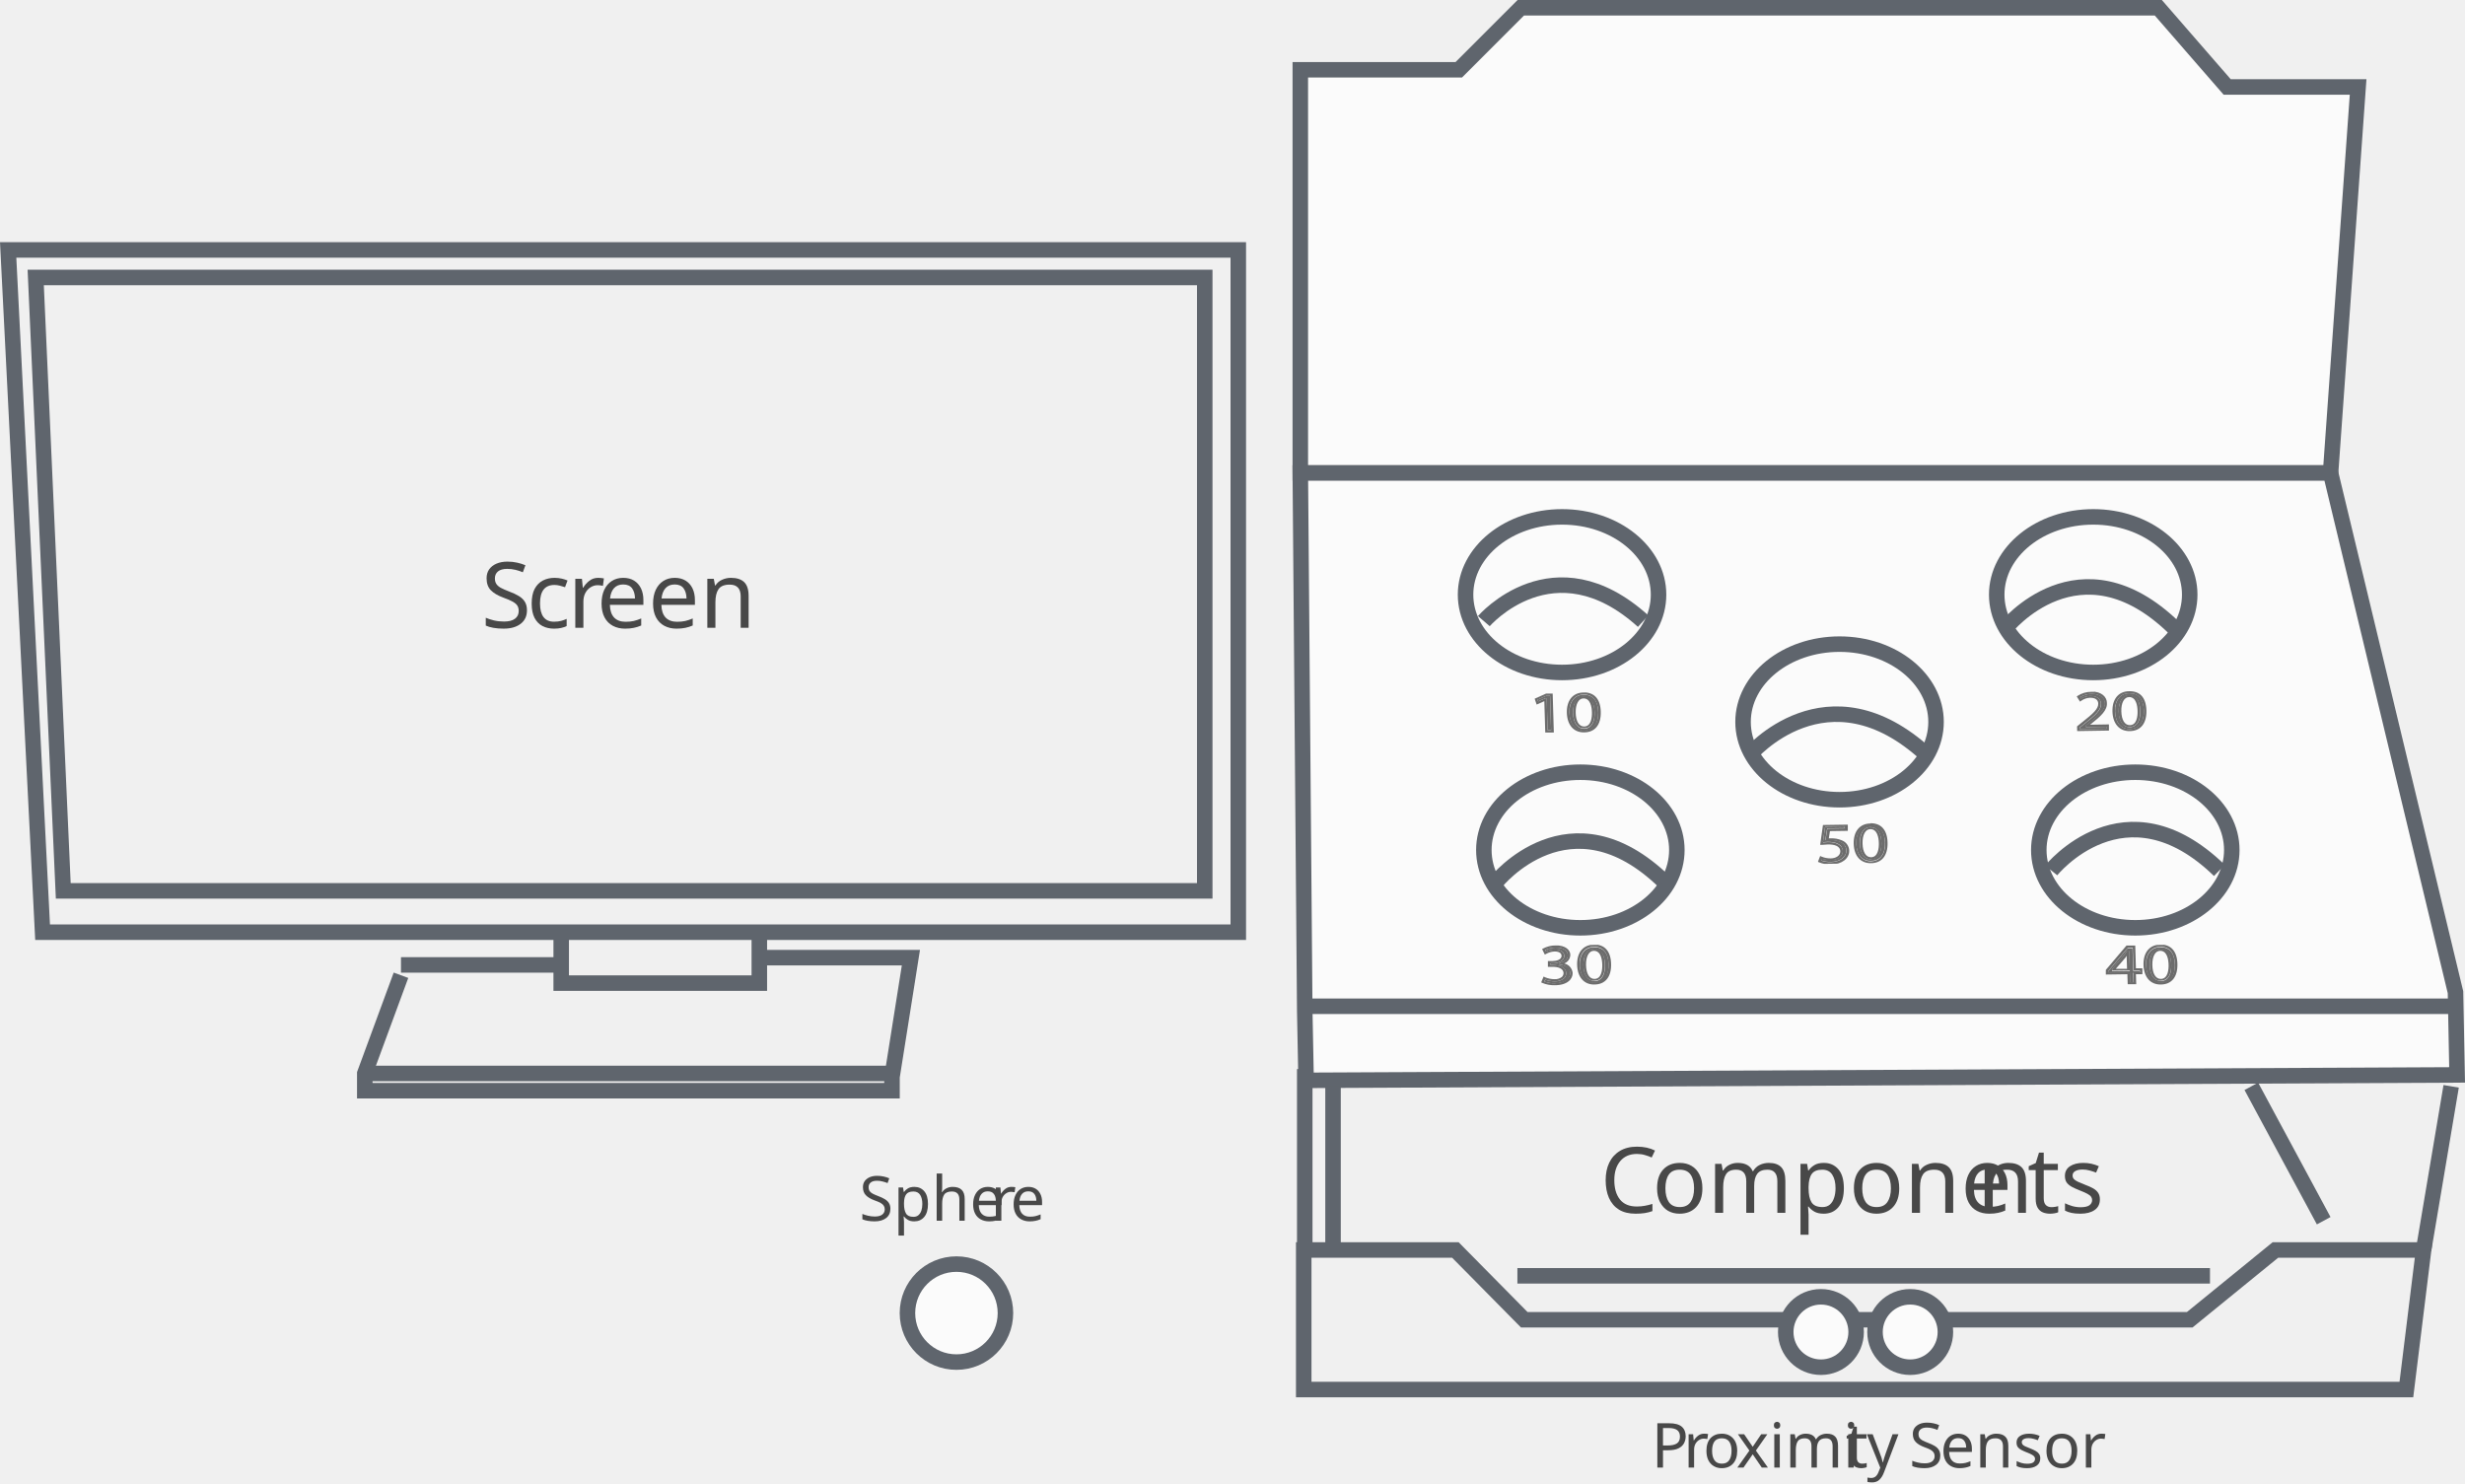
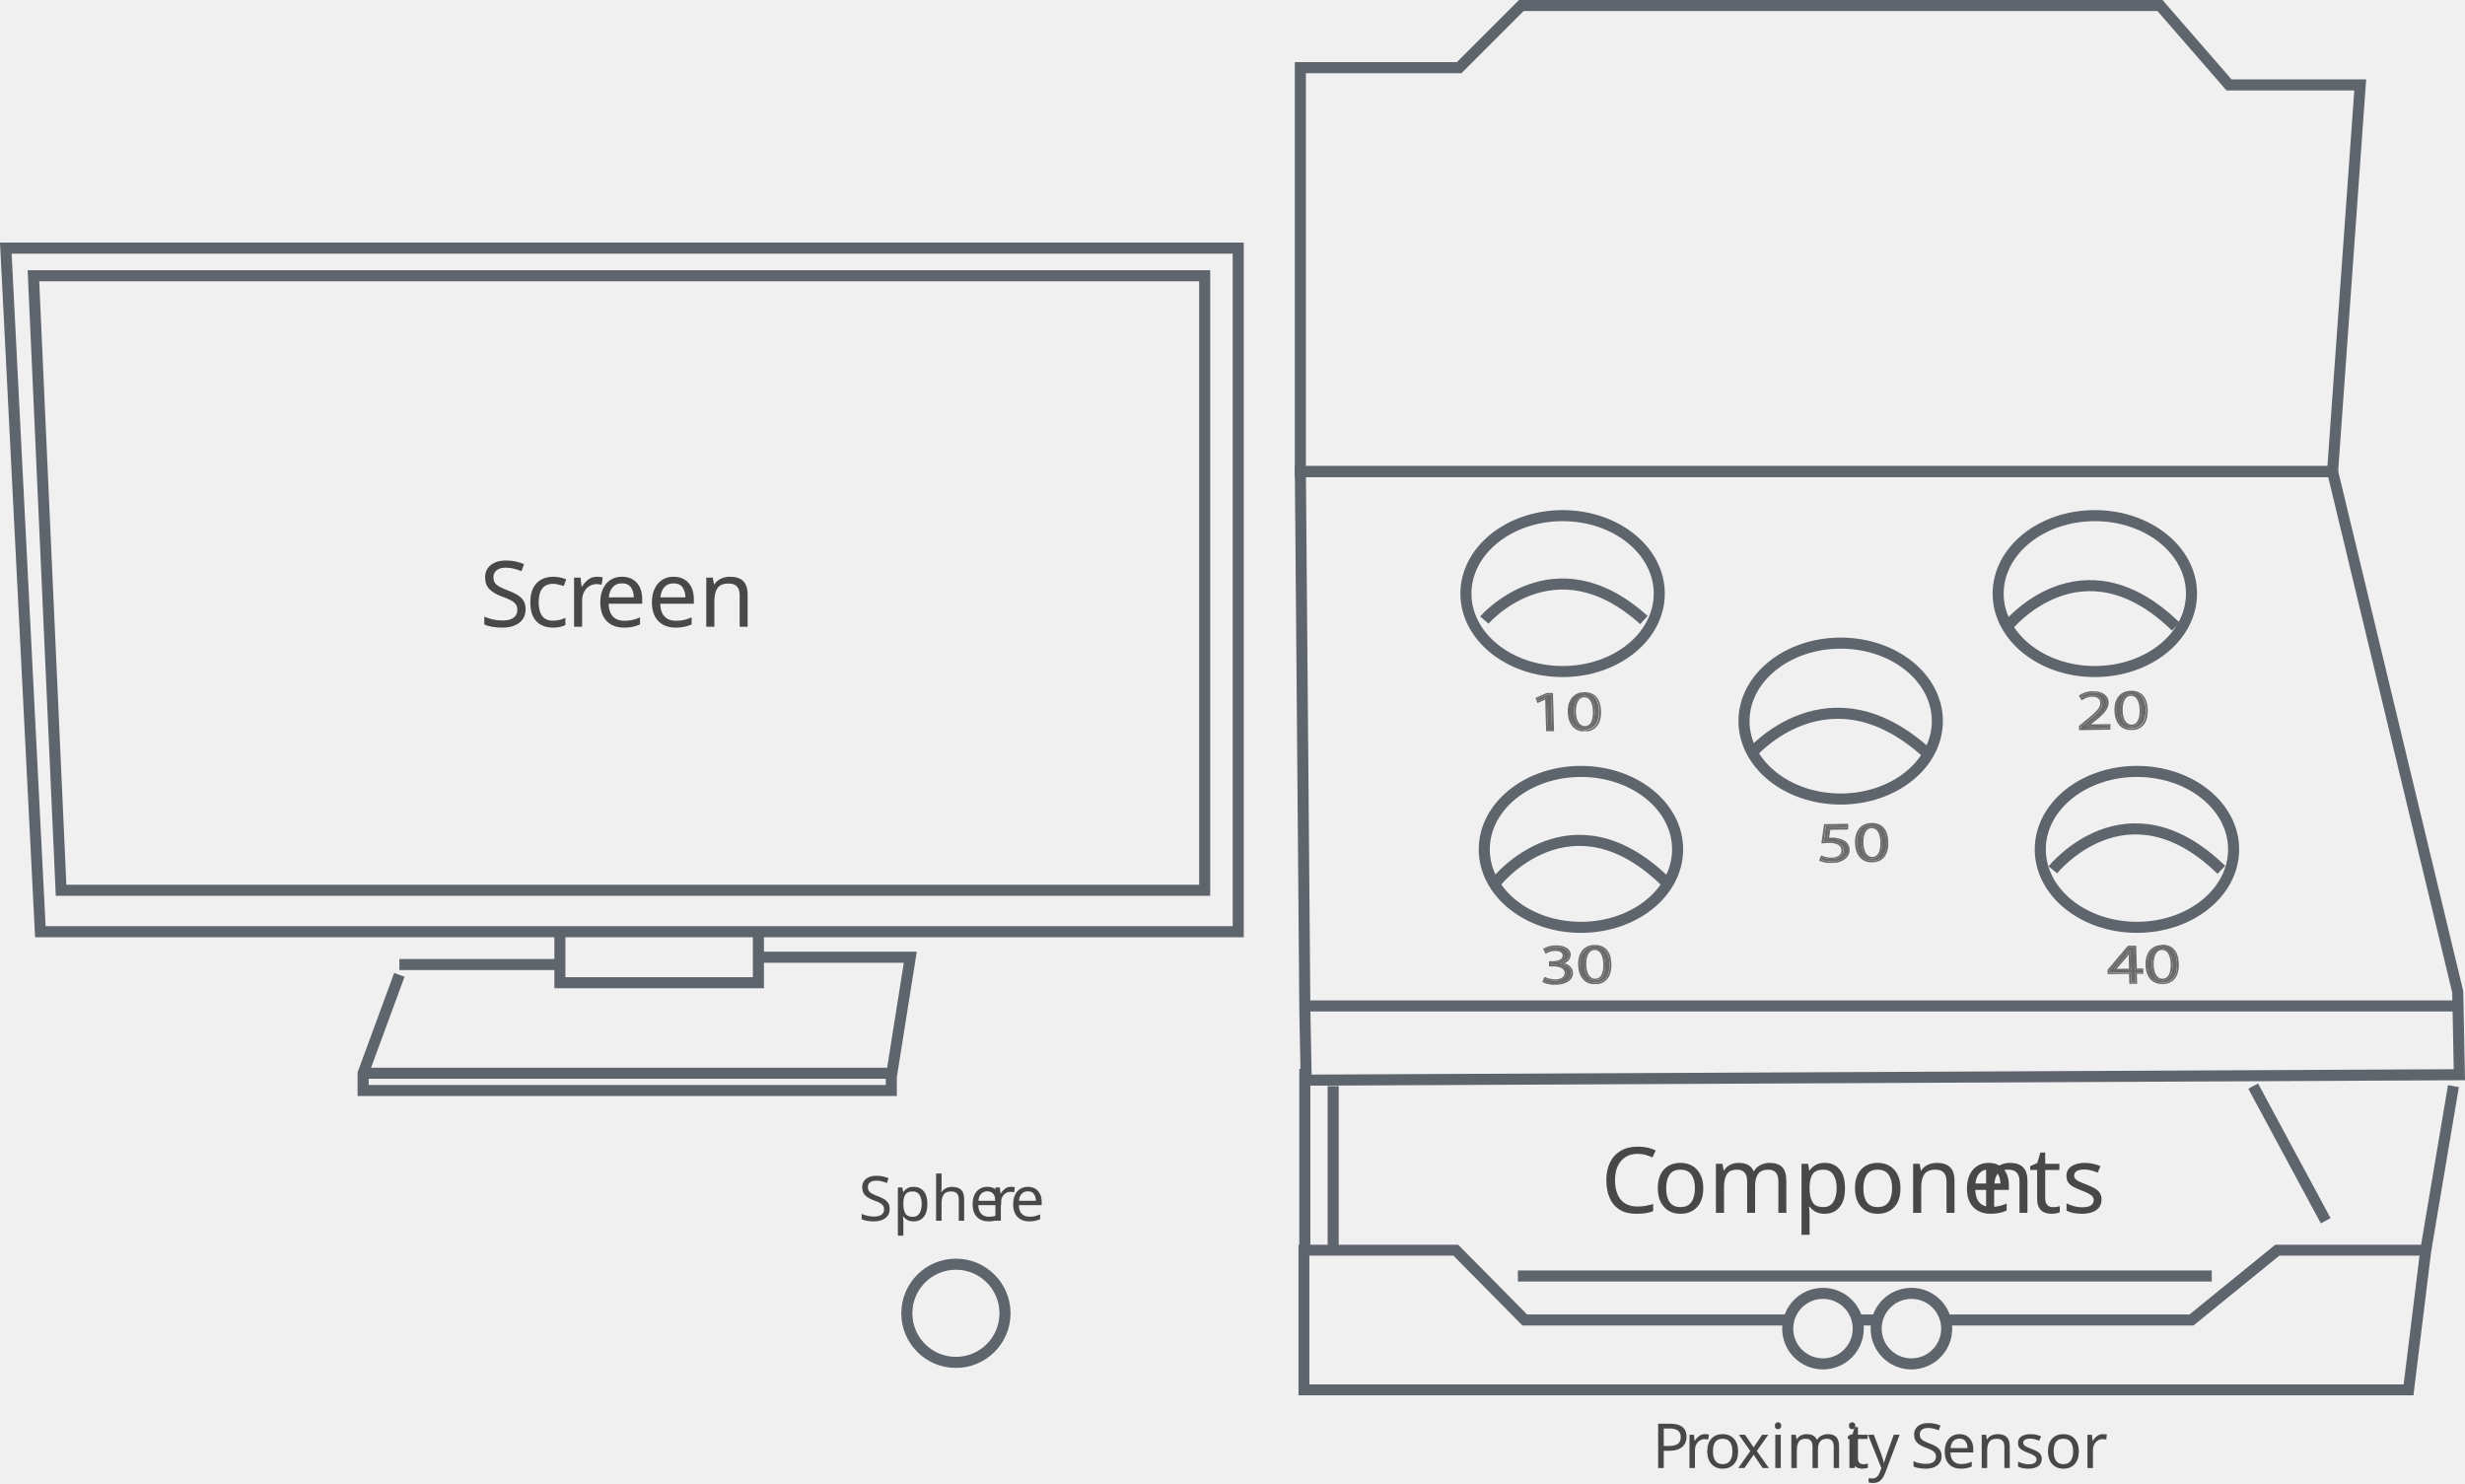
- <svg xmlns="http://www.w3.org/2000/svg" width="476.92" height="286.93" viewBox="0 0 476.92 286.93">
+ <svg xmlns="http://www.w3.org/2000/svg" width="668.83" height="402.53" viewBox="0 0 668.83 402.53">
  <defs>
+     <filter id="luminosity-invert-noclip" x="352.27" y="337.68" width="307.62" height="40.94" filterUnits="userSpaceOnUse" color-interpolation-filters="sRGB">
+       <feColorMatrix values="-1 0 0 0 1 0 -1 0 0 1 0 0 -1 0 1 0 0 0 1 0" result="invert" />
+       <feFlood flood-color="#fff" result="bg" />
+       <feBlend in="invert" in2="bg" />
+     </filter>
+     <mask id="mask" x="352.27" y="337.68" width="307.62" height="40.94" maskUnits="userSpaceOnUse">
+       <g style="filter: url(#luminosity-invert-noclip)">
+         <circle cx="518.63" cy="361.48" r="9.57" style="fill: #fff" />
+         <circle cx="494.37" cy="361.48" r="9.57" style="fill: #fff" />
+       </g>
+     </mask>
    <clipPath id="clip-path">
-       <polygon points="297.09 141.84 296.86 134.13 309.6 133.93 309.83 141.64 297.09 141.84" style="fill: none" />
+       <polygon points="416.89 198.6 416.58 187.93 434.26 187.66 434.57 198.32 416.89 198.6" style="fill: none" />
    </clipPath>
    <clipPath id="clip-path-2">
-       <polygon points="351.71 167.15 351.48 159.43 365.09 159.22 365.31 166.94 351.71 167.15" style="fill: none" />
+       <polygon points="493.63 234.16 493.32 223.49 512.22 223.2 512.53 233.87 493.63 234.16" style="fill: none" />
    </clipPath>
    <clipPath id="clip-path-3">
-       <polygon points="298.22 190.68 298 182.97 311.61 182.76 311.83 190.47 298.22 190.68" style="fill: none" />
+       <polygon points="418.49 267.22 418.18 256.56 437.07 256.27 437.38 266.93 418.49 267.22" style="fill: none" />
    </clipPath>
    <clipPath id="clip-path-4">
-       <polygon points="407.47 190.69 407.25 182.97 421.18 182.76 421.4 190.47 407.47 190.69" style="fill: none" />
+       <polygon points="571.97 267.23 571.66 256.56 591.02 256.26 591.33 266.93 571.97 267.23" style="fill: none" />
    </clipPath>
    <clipPath id="clip-path-5">
-       <polygon points="401.89 141.6 401.67 133.89 415.18 133.68 415.4 141.39 401.89 141.6" style="fill: none" />
+       <polygon points="564.12 198.26 563.81 187.6 582.6 187.31 582.91 197.97 564.12 198.26" style="fill: none" />
    </clipPath>
  </defs>
  <g id="Capa_2" data-name="Capa 2">
-     <g id="Capa_4" data-name="Capa 4">
+     <g id="Capa_1-2" data-name="Capa 1">
      <g style="opacity: 0.7">
-         <polygon points="1.58 48.35 239.58 48.35 239.58 180.35 8.24 180.35 1.58 48.35" style="fill: none;stroke: #212934;stroke-miterlimit: 10;stroke-width: 3px" />
-         <polygon points="6.91 53.68 233.09 53.68 233.09 172.35 12.24 172.35 6.91 53.68" style="fill: none;stroke: #212934;stroke-miterlimit: 10;stroke-width: 3px" />
-         <polyline points="108.58 180.35 108.58 190.2 146.91 190.2 146.91 180.35" style="fill: none;stroke: #212934;stroke-miterlimit: 10;stroke-width: 3px" />
-         <polyline points="77.58 188.68 70.58 207.68 70.58 211.02 172.58 211.02 172.58 208.35 176.24 185.27 146.91 185.27" style="fill: none;stroke: #212934;stroke-miterlimit: 10;stroke-width: 3px" />
-         <line x1="108.58" y1="186.68" x2="77.58" y2="186.68" style="fill: none;stroke: #212934;stroke-miterlimit: 10;stroke-width: 3px" />
-         <polygon points="251.58 13.5 282.24 13.5 294.24 1.5 417.58 1.5 430.91 16.83 456.24 16.83 450.91 91.5 251.58 91.5 251.58 13.5" style="fill: #fff;stroke: #212934;stroke-miterlimit: 10;stroke-width: 3px" />
-         <polygon points="450.91 91.5 475.08 191.97 475.39 207.96 252.7 209.01 252.44 195.68 251.58 91.5 450.91 91.5" style="fill: #fff;stroke: #212934;stroke-miterlimit: 10;stroke-width: 3px" />
-         <polygon points="252.24 268.83 465.58 268.83 468.91 241.83 440.24 241.83 423.66 255.33 294.91 255.33 281.58 241.83 252.24 241.83 252.24 268.83" style="fill: none;stroke: #212934;stroke-miterlimit: 10;stroke-width: 3px" />
-         <line x1="474.24" y1="210.17" x2="468.91" y2="241.83" style="fill: none;stroke: #212934;stroke-miterlimit: 10;stroke-width: 3px" />
-         <line x1="252.44" y1="206.83" x2="252.44" y2="241.83" style="fill: none;stroke: #212934;stroke-miterlimit: 10;stroke-width: 3px" />
-         <ellipse cx="305.76" cy="164.45" rx="18.67" ry="15.05" style="fill: none;stroke: #212934;stroke-miterlimit: 10;stroke-width: 3px" />
-         <ellipse cx="302.22" cy="115.05" rx="18.67" ry="15.05" style="fill: none;stroke: #212934;stroke-miterlimit: 10;stroke-width: 3px" />
-         <ellipse cx="355.91" cy="139.67" rx="18.67" ry="15.05" style="fill: none;stroke: #212934;stroke-miterlimit: 10;stroke-width: 3px" />
-         <ellipse cx="404.99" cy="115.05" rx="18.67" ry="15.05" style="fill: none;stroke: #212934;stroke-miterlimit: 10;stroke-width: 3px" />
-         <ellipse cx="413.13" cy="164.45" rx="18.67" ry="15.05" style="fill: none;stroke: #212934;stroke-miterlimit: 10;stroke-width: 3px" />
-         <line x1="252.44" y1="194.68" x2="475.39" y2="194.68" style="fill: none;stroke: #212934;stroke-miterlimit: 10;stroke-width: 3px" />
-         <line x1="257.91" y1="210.17" x2="257.91" y2="241.83" style="fill: none;stroke: #212934;stroke-miterlimit: 10;stroke-width: 3px" />
-         <line x1="293.58" y1="246.83" x2="427.58" y2="246.83" style="fill: none;stroke: #212934;stroke-miterlimit: 10;stroke-width: 3px" />
-         <line x1="435.58" y1="210.17" x2="449.58" y2="236.17" style="fill: none;stroke: #212934;stroke-miterlimit: 10;stroke-width: 3px" />
-         <path d="M287.09,120.17s13.48-15.67,30.82,0" style="fill: none;stroke: #212934;stroke-miterlimit: 10;stroke-width: 3px" />
-         <path d="M338.5,146.07s15-17.78,34.31,0" style="fill: none;stroke: #212934;stroke-miterlimit: 10;stroke-width: 3px" />
-         <path d="M388.09,121.45s14.24-17.78,32.54,0" style="fill: none;stroke: #212934;stroke-miterlimit: 10;stroke-width: 3px" />
-         <path d="M396.86,168.4s14.24-17.78,32.54,0" style="fill: none;stroke: #212934;stroke-miterlimit: 10;stroke-width: 3px" />
-         <path d="M289.49,170.62s14.24-17.78,32.54,0" style="fill: none;stroke: #212934;stroke-miterlimit: 10;stroke-width: 3px" />
-         <line x1="70.58" y1="207.68" x2="172.58" y2="207.68" style="fill: #fff;stroke: #212934;stroke-miterlimit: 10;stroke-width: 3px" />
-         <path d="M230.24,194.82" style="fill: #fff;stroke: #212934;stroke-miterlimit: 10;stroke-width: 3px" />
-         <circle cx="185.05" cy="254.04" r="9.48" style="fill: #fff;stroke: #212934;stroke-miterlimit: 10;stroke-width: 3px" />
-         <text transform="translate(93.08 121.45)" style="font-size: 17.672px;font-family: MyriadPro-Regular, Myriad Pro">
+         <polygon points="1.58 67.32 335.97 67.32 335.97 252.79 10.95 252.79 1.58 67.32" style="fill: none;stroke: #212934;stroke-miterlimit: 10;stroke-width: 3px" />
+         <polygon points="9.07 74.82 326.87 74.82 326.87 241.55 16.57 241.55 9.07 74.82" style="fill: none;stroke: #212934;stroke-miterlimit: 10;stroke-width: 3px" />
+         <polyline points="151.92 252.79 151.92 266.63 205.78 266.63 205.78 252.79" style="fill: none;stroke: #212934;stroke-miterlimit: 10;stroke-width: 3px" />
+         <polyline points="108.36 264.5 98.53 291.19 98.53 295.88 241.84 295.88 241.84 292.13 246.99 259.71 205.78 259.71" style="fill: none;stroke: #212934;stroke-miterlimit: 10;stroke-width: 3px" />
+         <line x1="151.92" y1="261.69" x2="108.36" y2="261.69" style="fill: none;stroke: #212934;stroke-miterlimit: 10;stroke-width: 3px" />
+         <polygon points="352.83 18.36 395.92 18.36 412.78 1.5 586.07 1.5 604.8 23.04 640.4 23.04 632.9 127.95 352.83 127.95 352.83 18.36" style="fill: none;stroke: #212934;stroke-miterlimit: 10;stroke-width: 3px" />
+         <polygon points="632.9 127.95 666.86 269.11 667.3 291.59 354.41 293.06 354.05 274.33 352.83 127.95 632.9 127.95" style="fill: none;stroke: #212934;stroke-miterlimit: 10;stroke-width: 3px" />
+         <g style="mask: url(#mask)">
+           <polygon points="353.77 377.11 653.51 377.11 658.19 339.18 617.92 339.18 594.61 358.14 413.72 358.14 394.99 339.18 353.77 339.18 353.77 377.11" style="fill: none;stroke: #212934;stroke-miterlimit: 10;stroke-width: 3px" />
+         </g>
+         <line x1="665.69" y1="294.68" x2="658.19" y2="339.18" style="fill: none;stroke: #212934;stroke-miterlimit: 10;stroke-width: 3px" />
+         <line x1="354.04" y1="290" x2="354.04" y2="339.18" style="fill: none;stroke: #212934;stroke-miterlimit: 10;stroke-width: 3px" />
+         <ellipse cx="428.96" cy="230.45" rx="26.23" ry="21.15" style="fill: none;stroke: #212934;stroke-miterlimit: 10;stroke-width: 3px" />
+         <ellipse cx="423.98" cy="161.05" rx="26.23" ry="21.15" style="fill: none;stroke: #212934;stroke-miterlimit: 10;stroke-width: 3px" />
+         <ellipse cx="499.43" cy="195.64" rx="26.23" ry="21.15" style="fill: none;stroke: #212934;stroke-miterlimit: 10;stroke-width: 3px" />
+         <ellipse cx="568.39" cy="161.05" rx="26.23" ry="21.15" style="fill: none;stroke: #212934;stroke-miterlimit: 10;stroke-width: 3px" />
+         <ellipse cx="579.82" cy="230.45" rx="26.23" ry="21.15" style="fill: none;stroke: #212934;stroke-miterlimit: 10;stroke-width: 3px" />
+         <line x1="354.04" y1="272.93" x2="667.3" y2="272.93" style="fill: none;stroke: #212934;stroke-miterlimit: 10;stroke-width: 3px" />
+         <line x1="361.73" y1="294.68" x2="361.73" y2="339.18" style="fill: none;stroke: #212934;stroke-miterlimit: 10;stroke-width: 3px" />
+         <line x1="411.85" y1="346.2" x2="600.12" y2="346.2" style="fill: none;stroke: #212934;stroke-miterlimit: 10;stroke-width: 3px" />
+         <line x1="611.36" y1="294.68" x2="631.03" y2="331.21" style="fill: none;stroke: #212934;stroke-miterlimit: 10;stroke-width: 3px" />
+         <path d="M402.74,168.23s18.94-22,43.3,0" style="fill: none;stroke: #212934;stroke-miterlimit: 10;stroke-width: 3px" />
+         <path d="M475,204.63s21.09-25,48.2,0" style="fill: none;stroke: #212934;stroke-miterlimit: 10;stroke-width: 3px" />
+         <path d="M544.64,170s20-25,45.72,0" style="fill: none;stroke: #212934;stroke-miterlimit: 10;stroke-width: 3px" />
+         <path d="M557,236s20-25,45.72,0" style="fill: none;stroke: #212934;stroke-miterlimit: 10;stroke-width: 3px" />
+         <path d="M406.11,239.12s20-25,45.72,0" style="fill: none;stroke: #212934;stroke-miterlimit: 10;stroke-width: 3px" />
+         <line x1="98.52" y1="291.19" x2="241.84" y2="291.19" style="fill: #fff;stroke: #212934;stroke-miterlimit: 10;stroke-width: 3px" />
+         <path d="M322.86,273.12" style="fill: #fff;stroke: #212934;stroke-miterlimit: 10;stroke-width: 3px" />
+         <circle cx="259.37" cy="356.32" r="13.32" style="fill: none;stroke: #212934;stroke-miterlimit: 10;stroke-width: 3px" />
+         <text transform="translate(130.14 170.04)" style="font-size: 24.829px;font-family: MyriadPro-Regular, Myriad Pro">
          <tspan style="letter-spacing: 0.006em">S</tspan>
-           <tspan x="8.82" y="0">c</tspan>
-           <tspan x="16.73" y="0" style="letter-spacing: -0.01em">r</tspan>
-           <tspan x="22.34" y="0">een</tspan>
+           <tspan x="12.39" y="0" style="letter-spacing: 0em">c</tspan>
+           <tspan x="23.51" y="0" style="letter-spacing: -0.01em">r</tspan>
+           <tspan x="31.38" y="0">een</tspan>
        </text>
-         <text transform="translate(166.24 236.17)" style="font-size: 12px;font-family: MyriadPro-Regular, Myriad Pro">Sphe<tspan x="25.42" y="0" style="letter-spacing: -0.01em">r</tspan>
-           <tspan x="29.22" y="0">e</tspan>
+         <text transform="translate(232.93 331.21)" style="font-size: 16.86px;font-family: MyriadPro-Regular, Myriad Pro">Sphe<tspan x="35.71" y="0" style="letter-spacing: -0.01em">r</tspan>
+           <tspan x="41.05" y="0" style="letter-spacing: -0em">e</tspan>
        </text>
-         <text transform="translate(319.5 283.92)" style="font-size: 12px;font-family: MyriadPro-Regular, Myriad Pro">
+         <text transform="translate(448.27 398.31)" style="font-size: 16.86px;font-family: MyriadPro-Regular, Myriad Pro">
          <tspan style="letter-spacing: -0.016em">P</tspan>
-           <tspan x="6.19" y="0" style="letter-spacing: -0.01em">r</tspan>
-           <tspan x="10" y="0" style="letter-spacing: -0.014em">o</tspan>
-           <tspan x="16.42" y="0">ximi</tspan>
-           <tspan x="37.6" y="0" style="letter-spacing: 0.009em">t</tspan>
-           <tspan x="41.68" y="0">y </tspan>
-           <tspan x="49.87" y="0" style="letter-spacing: 0.006em">S</tspan>
-           <tspan x="55.86" y="0">ensor</tspan>
+           <tspan x="8.7" y="0" style="letter-spacing: -0.01em">r</tspan>
+           <tspan x="14.04" y="0" style="letter-spacing: -0.014em">o</tspan>
+           <tspan x="23.07" y="0" style="letter-spacing: -0em">ximi</tspan>
+           <tspan x="52.82" y="0" style="letter-spacing: 0.009em">t</tspan>
+           <tspan x="58.56" y="0">y </tspan>
+           <tspan x="70.07" y="0" style="letter-spacing: 0.006em">S</tspan>
+           <tspan x="78.48" y="0" style="letter-spacing: -0em">ensor</tspan>
        </text>
-         <text transform="translate(309.58 234.64)" style="font-size: 17.672px;font-family: MyriadPro-Regular, Myriad Pro">
+         <text transform="translate(434.33 329.07)" style="font-size: 24.829px;font-family: MyriadPro-Regular, Myriad Pro">
          <tspan style="letter-spacing: -0.011em">C</tspan>
-           <tspan x="10.06" y="0">ompone</tspan>
-           <tspan x="72.91" y="0" style="letter-spacing: -0.004em">n</tspan>
-           <tspan x="82.65" y="0">ts</tspan>
+           <tspan x="14.13" y="0">ompone</tspan>
+           <tspan x="102.45" y="0" style="letter-spacing: -0.004em">n</tspan>
+           <tspan x="116.13" y="0">ts</tspan>
        </text>
-         <circle cx="352.31" cy="257.7" r="6.81" style="fill: #fff;stroke: #212934;stroke-miterlimit: 10;stroke-width: 3px" />
-         <circle cx="369.58" cy="257.7" r="6.81" style="fill: #fff;stroke: #212934;stroke-miterlimit: 10;stroke-width: 3px" />
        <g style="opacity: 0.8">
          <g style="isolation: isolate">
            <g style="clip-path: url(#clip-path)">
              <g>
-                 <polyline points="299.91 134.59 299.19 134.6 297.48 135.36 297.6 135.69 298.97 135.1 299.22 135.1 299.25 135.3 299.43 141.29 300.1 141.28 299.91 134.59" />
-                 <path d="M297.6,135.7l-.12-.33,1.71-.76h.72l.19,6.68h-.67l-.17-6,0-.2H299l-1.37.59m2.79-1.5-1.28,0-2.22,1,.39,1.13,1.48-.66.18,6.06,1.66,0-.22-7.47" />
-                 <path d="M306.51,141c-1.3,0-2.1-1.12-2.16-3s.71-3.16,2-3.18c.77,0,2.08.37,2.16,3s-1.21,3.17-2,3.18m-.11-6.58c-1.76,0-2.82,1.38-2.76,3.53s1.14,3.43,2.82,3.4c1.84,0,2.82-1.3,2.76-3.59s-1.09-3.37-2.82-3.34" />
-                 <path d="M306.5,140.56c-1,0-1.6-1-1.64-2.66s.54-2.77,1.5-2.78c1.36,0,1.61,1.66,1.64,2.66s-.13,2.76-1.5,2.78m-.15-5.84c-1.29,0-2.05,1.24-2,3.18s.86,3.07,2.16,3c.78,0,2.08-.44,2-3.18s-1.38-3.06-2.16-3m.11,6.58c-1.67,0-2.73-1.25-2.82-3.4s1-3.5,2.76-3.53,2.75,1.2,2.82,3.34-.91,3.56-2.76,3.59m-.07-7.32c-2.07,0-3.31,1.54-3.24,3.93s1.36,3.81,3.32,3.78c2.13,0,3.31-1.48,3.24-4s-1.31-3.76-3.32-3.73" />
+                 <polyline points="420.84 188.43 419.69 188.44 417.2 189.55 417.43 190.17 419.43 189.31 419.67 189.31 419.72 189.5 419.97 197.99 421.11 197.97 420.84 188.43" />
+                 <path d="M417.43,190.17l-.22-.62,2.49-1.11,1.14,0,.28,9.54L420,198l-.25-8.49-.05-.19h-.24l-2,.86m3.9-2.15-1.71,0-3,1.31.5,1.42,2.11-.94.25,8.56,2.15,0-.3-10.33" />
+                 <path d="M430,197.36c-1.75,0-2.84-1.55-2.92-4.21s1-4.35,2.69-4.38,2.85,1.46,2.93,4.2-.88,4.36-2.7,4.39m-.15-9.24c-2.55,0-4.07,2-4,5s1.64,4.88,4,4.85c2.66,0,4.07-1.86,4-5.11-.09-3.07-1.56-4.81-4-4.78" />
+                 <path d="M430,197c-1.42,0-2.35-1.44-2.41-3.82s.78-4,2.21-4c2,0,2.37,2.38,2.41,3.82s-.18,4-2.21,4m-.22-8.19c-1.74,0-2.77,1.71-2.69,4.38s1.17,4.24,2.92,4.21,2.78-1.59,2.7-4.39-1.12-4.23-2.93-4.2m.15,9.23c-2.41,0-3.92-1.78-4-4.85s1.43-5,4-5,4,1.7,4,4.78c.09,3.25-1.31,5.06-4,5.11m-.08-10.27c-2.85,0-4.57,2.13-4.47,5.43s1.88,5.28,4.56,5.24c2.94,0,4.57-2.06,4.47-5.51s-1.76-5.2-4.56-5.16" />
              </g>
            </g>
          </g>
        </g>
        <g style="opacity: 0.8">
          <g style="isolation: isolate">
            <g style="clip-path: url(#clip-path-2)">
              <g>
-                 <path d="M356.93,159.87l-3.81.06-.42,3a8.68,8.68,0,0,1,.94-.06c1.78,0,2.83.6,2.88,1.72s-.95,1.75-2.32,1.77a5.55,5.55,0,0,1-1.78-.28l-.13.36a5.4,5.4,0,0,0,1.93.3c1.79,0,3.06-1,3-2.27a1.82,1.82,0,0,0-1.2-1.62,4.29,4.29,0,0,0-1.82-.33,5.72,5.72,0,0,0-.68,0l-.32,0,0-.26.32-2,3.38-.05v-.41" />
-                 <path d="M352.7,162.91l.42-3,3.81-.06v.41l-3.38.05-.32,2,0,.26.32,0a5.72,5.72,0,0,1,.68,0,4.29,4.29,0,0,1,1.82.33,1.82,1.82,0,0,1,1.2,1.62c0,1.29-1.23,2.24-3,2.27a5.4,5.4,0,0,1-1.93-.3l.13-.36a5.55,5.55,0,0,0,1.78.28c1.37,0,2.35-.76,2.32-1.77s-1.09-1.75-2.88-1.72a8.68,8.68,0,0,0-.94.06m4.73-3.44-4.76.07-.54,3.84.39,0c.31,0,.68-.07,1.14-.08,1.05,0,2.32.2,2.37,1.33,0,.88-.91,1.36-1.83,1.37a4.53,4.53,0,0,1-1.8-.34l-.27-.12-.43,1.12.16.08a5.55,5.55,0,0,0,2.38.43c2.08,0,3.55-1.16,3.51-2.67a2.21,2.21,0,0,0-1.45-2,4.87,4.87,0,0,0-2.07-.38l-.43,0,.22-1.4,3.46-.05,0-1.2" />
-                 <path d="M362,166.25c-1.3,0-2.1-1.12-2.16-3.05s.71-3.16,2-3.18c.77,0,2.08.37,2.16,3s-1.21,3.17-2,3.18m-.11-6.58c-1.76,0-2.82,1.38-2.76,3.53s1.13,3.42,2.81,3.39c1.84,0,2.83-1.3,2.76-3.58s-1.08-3.37-2.81-3.34" />
-                 <path d="M362,165.85c-1,0-1.6-1-1.64-2.66s.54-2.76,1.5-2.78c1.37,0,1.62,1.66,1.65,2.66s-.13,2.76-1.5,2.78m-.16-5.83c-1.28,0-2,1.23-2,3.18s.86,3.07,2.16,3.05c.77,0,2.07-.44,2-3.18s-1.38-3.06-2.16-3m.11,6.57c-1.67,0-2.72-1.25-2.81-3.39s1-3.5,2.76-3.53,2.74,1.19,2.81,3.34-.91,3.55-2.76,3.58m-.06-7.32c-2.08,0-3.32,1.54-3.25,3.93S360,167,361.95,167c2.14,0,3.32-1.49,3.25-4s-1.31-3.76-3.32-3.73" />
+                 <path d="M501,223.93l-5.54.09-.61,4.36c.39,0,.87-.08,1.45-.09,2.43,0,3.87.81,3.93,2.34,0,1.37-1.28,2.37-3.15,2.4a7.4,7.4,0,0,1-2.56-.42l-.25.65a7.49,7.49,0,0,0,2.85.46c2.56,0,4.39-1.41,4.33-3.27a2.63,2.63,0,0,0-1.74-2.35,6.14,6.14,0,0,0-2.6-.47,8.16,8.16,0,0,0-1,.07l-.32,0v-.26l.43-2.73,4.76-.07,0-.74" />
+                 <path d="M494.8,228.38l.61-4.36,5.54-.09,0,.74-4.76.07-.43,2.73v.26l.32,0a8.16,8.16,0,0,1,1-.07,6.14,6.14,0,0,1,2.6.47,2.63,2.63,0,0,1,1.74,2.35c.05,1.86-1.77,3.23-4.33,3.27a7.49,7.49,0,0,1-2.85-.46l.25-.65A7.4,7.4,0,0,0,497,233c1.87,0,3.19-1,3.15-2.4-.06-1.53-1.5-2.37-3.93-2.34-.58,0-1.05.05-1.45.09m6.65-4.84-6.49.1-.73,5.2.42,0a15.93,15.93,0,0,1,1.61-.12c2.18,0,3.37.65,3.42,2s-1.32,2-2.67,2a6.55,6.55,0,0,1-2.58-.48l-.27-.12-.54,1.41.16.08a7.85,7.85,0,0,0,3.29.59c2.85,0,4.89-1.58,4.83-3.67a3,3,0,0,0-2-2.69,6.7,6.7,0,0,0-2.85-.53,6.82,6.82,0,0,0-.73,0l.34-2.14,4.83-.07,0-1.52" />
+                 <path d="M508,232.9c-1.75,0-2.85-1.54-2.93-4.2s1-4.36,2.7-4.39,2.84,1.47,2.92,4.21-.87,4.35-2.69,4.38m-.15-9.23c-2.55,0-4.07,2-4,5s1.64,4.88,4.06,4.85c2.65,0,4.07-1.86,4-5.11-.09-3.07-1.56-4.81-4-4.77" />
+                 <path d="M508,232.51c-1.42,0-2.35-1.44-2.41-3.82s.78-4,2.21-4c2,0,2.37,2.38,2.41,3.82s-.19,4-2.21,4m-.22-8.2c-1.75,0-2.78,1.71-2.7,4.39s1.18,4.23,2.93,4.2,2.77-1.59,2.69-4.38-1.11-4.24-2.92-4.21m.15,9.24c-2.41,0-3.93-1.78-4.06-4.85s1.44-5,4-5,4,1.7,4,4.77c.09,3.26-1.32,5.07-4,5.11m-.08-10.28c-2.85,0-4.57,2.13-4.47,5.44s1.88,5.27,4.56,5.23c2.93,0,4.57-2,4.47-5.51s-1.76-5.2-4.56-5.16" />
              </g>
            </g>
          </g>
        </g>
        <g style="opacity: 0.8">
          <g style="isolation: isolate">
            <g style="clip-path: url(#clip-path-3)">
              <g>
-                 <path d="M301,183.32a5.05,5.05,0,0,0-2,.45l.15.32a4.19,4.19,0,0,1,1.65-.39c1.34,0,1.85.63,1.86,1.24,0,.91-1.09,1.41-2.21,1.43H300v.32h.42c1.54,0,2.56.59,2.61,1.57a1.34,1.34,0,0,1-.5,1.08,2.73,2.73,0,0,1-1.73.52,5.18,5.18,0,0,1-1.85-.33l-.15.37a5.57,5.57,0,0,0,2,.34c2.09,0,3-1,3-2s-.75-1.44-1.85-1.59l-.2,0v-.3l.16-.07c1-.29,1.46-.82,1.44-1.5s-.65-1.48-2.36-1.45" />
-                 <path d="M299.13,184.09l-.15-.32a5.05,5.05,0,0,1,2-.45c1.71,0,2.34.76,2.36,1.45s-.49,1.22-1.44,1.5l-.16.07v.3l.2,0c1.09.15,1.82.78,1.85,1.59s-.88,1.94-3,2a5.57,5.57,0,0,1-2-.34l.15-.37a5.18,5.18,0,0,0,1.85.33,2.73,2.73,0,0,0,1.73-.52,1.34,1.34,0,0,0,.5-1.08c0-1-1.07-1.6-2.61-1.57H300v-.32h.42c1.12,0,2.24-.52,2.21-1.43,0-.61-.52-1.26-1.86-1.24a4.19,4.19,0,0,0-1.65.39m1.86-1.17a5.29,5.29,0,0,0-2.47.62l-.15.09.53,1.07.26-.15a3.61,3.61,0,0,1,1.63-.46c.85,0,1.33.3,1.35.85,0,.73-1,1-1.72,1h-.93l0,1.12h.93c1,0,2.06.29,2.1,1.19a1,1,0,0,1-.36.8,2.15,2.15,0,0,1-1.37.4,4.69,4.69,0,0,1-1.87-.38l-.26-.13-.47,1.13.16.08a5.87,5.87,0,0,0,2.48.47c2.43,0,3.48-1.21,3.45-2.37a2.07,2.07,0,0,0-1.64-1.84,1.82,1.82,0,0,0,1.19-1.66c0-.94-.93-1.87-2.87-1.84" />
-                 <path d="M308.51,189.78c-1.3,0-2.09-1.12-2.15-3s.7-3.16,2-3.18c.77,0,2.08.37,2.16,3.05s-1.21,3.16-2,3.18m-.1-6.57c-1.77,0-2.83,1.37-2.77,3.52s1.14,3.43,2.82,3.4c1.84,0,2.82-1.3,2.76-3.58s-1.09-3.37-2.81-3.34" />
-                 <path d="M308.5,189.39c-1,0-1.6-1-1.64-2.66s.54-2.76,1.5-2.78c1.37,0,1.61,1.66,1.64,2.66s-.13,2.76-1.5,2.78m-.15-5.84c-1.29,0-2,1.24-2,3.18s.85,3.07,2.15,3c.78,0,2.08-.44,2-3.18s-1.38-3.07-2.16-3.05m.11,6.58c-1.67,0-2.73-1.25-2.82-3.4s1-3.49,2.77-3.52,2.74,1.19,2.81,3.34-.91,3.55-2.76,3.58m-.06-7.32c-2.08,0-3.32,1.54-3.25,3.93s1.37,3.81,3.32,3.78c2.13,0,3.32-1.48,3.25-4s-1.31-3.76-3.32-3.73" />
+                 <path d="M422.26,256.88a7,7,0,0,0-3,.69l.3.59a5.75,5.75,0,0,1,2.37-.59c1.81,0,2.48.84,2.51,1.66,0,1.23-1.48,1.9-3,1.92h-.69l0,.61h.69c1.6,0,3.5.52,3.56,2.13a1.78,1.78,0,0,1-.67,1.47,3.7,3.7,0,0,1-2.37.71,7.22,7.22,0,0,1-2.66-.49l-.28.67a8,8,0,0,0,3,.51c3,0,4.3-1.46,4.26-2.85,0-1.18-1.08-2.1-2.67-2.32l-.21,0v-.31l.17-.07c1.37-.42,2.13-1.2,2.1-2.19s-.94-2.16-3.42-2.12" />
+                 <path d="M419.59,258.17l-.3-.59a7,7,0,0,1,3-.69c2.47,0,3.39,1.12,3.42,2.12s-.72,1.77-2.1,2.19l-.17.07v.31l.21,0c1.59.22,2.63,1.14,2.67,2.32,0,1.39-1.26,2.8-4.26,2.85a8,8,0,0,1-3-.51l.28-.67a7.22,7.22,0,0,0,2.66.49,3.7,3.7,0,0,0,2.37-.71,1.78,1.78,0,0,0,.67-1.47c-.06-1.61-2-2.15-3.56-2.13h-.69l0-.61h.69c1.52,0,3-.69,3-1.92,0-.82-.7-1.69-2.51-1.66a5.75,5.75,0,0,0-2.37.59m2.66-1.68a7.44,7.44,0,0,0-3.41.86l-.14.09.66,1.36.27-.16A5.15,5.15,0,0,1,422,258c1.24,0,2,.45,2,1.27,0,1.09-1.49,1.51-2.51,1.53l-1.2,0,0,1.4,1.2,0c1.44,0,3,.42,3.06,1.75a1.43,1.43,0,0,1-.54,1.18,3.14,3.14,0,0,1-2,.59,6.56,6.56,0,0,1-2.66-.56l-.27-.13-.59,1.43.16.08a8,8,0,0,0,3.42.65c3.35-.05,4.79-1.67,4.75-3.25a2.89,2.89,0,0,0-2.44-2.57,2.55,2.55,0,0,0,1.81-2.35c0-1.28-1.26-2.55-3.93-2.51" />
+                 <path d="M432.82,266c-1.75,0-2.84-1.55-2.92-4.21s1-4.35,2.7-4.38,2.84,1.46,2.92,4.21-.87,4.35-2.7,4.38m-.15-9.24c-2.54,0-4.07,2-4,5s1.64,4.88,4.06,4.85c2.65,0,4.07-1.86,4-5.11-.09-3.07-1.57-4.81-4.05-4.78" />
+                 <path d="M432.81,265.57c-1.42,0-2.35-1.44-2.41-3.82s.78-4,2.22-4c2,0,2.36,2.38,2.41,3.82s-.18,3.94-2.21,4m-.21-8.19c-1.75,0-2.78,1.71-2.7,4.38s1.17,4.24,2.92,4.21,2.78-1.59,2.7-4.38-1.12-4.24-2.92-4.21m.15,9.23c-2.41,0-3.93-1.78-4.06-4.85s1.44-5,4-5,4,1.7,4.05,4.78c.09,3.25-1.32,5.06-4,5.11m-.09-10.27c-2.85,0-4.56,2.13-4.46,5.43s1.88,5.28,4.56,5.24c2.93,0,4.56-2.06,4.46-5.51s-1.75-5.2-4.56-5.16" />
              </g>
            </g>
          </g>
        </g>
        <g style="opacity: 0.8">
          <g style="isolation: isolate">
            <g style="clip-path: url(#clip-path-4)">
              <g>
-                 <path d="M408.62,187.87v-.26l0-.07,2.12-2.44c.26-.36.47-.66.7-1l.07-.11H412l0,.21c0,.36,0,.73,0,1.1l.07,2.56-3.43.05m3.95-4.46h-.93l-3.75,4.44v.37l4.16-.06.06,1.93h.65l-.06-1.93,1.25,0v-.36l-1.25,0-.13-4.39" />
-                 <path d="M409.33,187.46l1.87-2.16.27-.38v.34l.06,2.17-2.21,0m2.63-3.52h-.41l-.07.11c-.23.37-.44.68-.7,1l-2.12,2.44,0,.07v.26l3.43-.05-.07-2.56c0-.36,0-.73,0-1.1l0-.21m-4.05,4.29v-.37l3.75-4.44h.93l.13,4.39,1.25,0v.36l-1.25,0,.06,1.93h-.65l-.06-1.93-4.16.06m5.16-5.23-1.69,0-4,4.71,0,.9,4.17-.06.06,1.93,1.65,0-.06-1.93,1.25,0,0-1.14-1.25,0-.13-4.4" />
-                 <path d="M418.08,189.78c-1.3,0-2.1-1.12-2.16-3s.71-3.16,2-3.18c.77,0,2.08.37,2.16,3.05s-1.21,3.16-2,3.18m-.11-6.57c-1.76,0-2.82,1.37-2.76,3.52s1.14,3.43,2.82,3.4c1.84,0,2.82-1.3,2.76-3.58s-1.09-3.37-2.82-3.34" />
-                 <path d="M418.07,189.39c-1,0-1.6-1-1.64-2.66s.54-2.76,1.5-2.78c1.36,0,1.61,1.66,1.64,2.66s-.13,2.76-1.5,2.78m-.15-5.84c-1.29,0-2.05,1.24-2,3.18s.86,3.07,2.16,3c.78,0,2.08-.44,2-3.18s-1.38-3.07-2.16-3.05m.11,6.58c-1.67,0-2.73-1.25-2.82-3.4s1-3.49,2.76-3.52,2.75,1.19,2.82,3.34-.91,3.55-2.76,3.58m-.07-7.32c-2.07,0-3.31,1.54-3.24,3.93s1.37,3.81,3.32,3.78c2.13,0,3.31-1.49,3.24-4s-1.31-3.76-3.32-3.73" />
+                 <path d="M573.58,263.27V263l0-.09,3-3.43c.35-.5.65-.93,1-1.46l.07-.11h.41l.05.21c0,.51,0,1,0,1.54l.1,3.52-4.62.07m5.54-6.27-1.46,0-5.31,6.29,0,.63,5.84-.09.08,2.71,1.11,0-.08-2.71,1.76,0,0-.65-1.76,0-.18-6.18" />
+                 <path d="M574.28,262.87l2.74-3.15c.21-.29.4-.55.57-.82,0,.26,0,.53,0,.8l.09,3.12-3.41.05m3.78-4.94h-.41l-.07.11c-.34.53-.63,1-1,1.46l-3,3.43,0,.09v.26l4.62-.07-.1-3.52c0-.52,0-1,0-1.54l-.05-.21m-5.69,6,0-.63,5.31-6.29,1.46,0,.18,6.18,1.76,0,0,.65-1.76,0,.08,2.71-1.11,0-.08-2.71-5.84.09m7.24-7.34-2.22,0-5.54,6.57,0,1.14,5.85-.09.08,2.7,2.11,0-.08-2.7,1.75,0,0-1.45-1.75,0-.18-6.17" />
+                 <path d="M586.78,266c-1.75,0-2.84-1.54-2.92-4.21s1-4.35,2.7-4.38,2.84,1.46,2.92,4.21-.87,4.35-2.7,4.38m-.15-9.24c-2.54,0-4.07,2-4,5s1.64,4.89,4.06,4.85c2.65,0,4.07-1.86,4-5.11-.09-3.07-1.56-4.81-4.05-4.78" />
+                 <path d="M586.76,265.56c-1.41,0-2.35-1.44-2.41-3.82s.78-4,2.22-4c2,0,2.37,2.38,2.41,3.82s-.19,3.94-2.22,4m-.21-8.19c-1.75,0-2.78,1.71-2.7,4.38S585,266,586.78,266s2.78-1.59,2.7-4.38-1.12-4.24-2.92-4.21m.15,9.24c-2.41,0-3.93-1.78-4.06-4.85s1.44-5,4-5,4,1.7,4.05,4.78c.09,3.26-1.32,5.07-4,5.11m-.09-10.28c-2.84,0-4.56,2.13-4.46,5.44S584,267,586.72,267c2.93,0,4.56-2.06,4.46-5.51s-1.75-5.2-4.56-5.16" />
              </g>
            </g>
          </g>
        </g>
        <g style="opacity: 0.8">
          <g style="isolation: isolate">
            <g style="clip-path: url(#clip-path-5)">
              <g>
-                 <path d="M404.68,134.24a4.33,4.33,0,0,0-2.21.62l.19.3a3.64,3.64,0,0,1,1.79-.51c1.27,0,2,.56,2.07,1.55,0,1.16-1,2.12-3.3,3.89l-.85.69v.31l5.22-.08v-.4l-4,.06v-.28l.08-.09.7-.53c1.72-1.36,2.94-2.44,2.9-3.7,0-.86-.71-1.85-2.55-1.82" />
-                 <path d="M402.66,135.16l-.19-.3a4.33,4.33,0,0,1,2.21-.62c1.84,0,2.52,1,2.55,1.82,0,1.27-1.18,2.34-2.9,3.7l-.7.53-.08.09v.28l4-.06v.4l-5.22.08v-.31l.85-.69c2.26-1.77,3.32-2.73,3.3-3.89,0-1-.8-1.57-2.07-1.55a3.64,3.64,0,0,0-1.79.51m2-1.31a4.87,4.87,0,0,0-2.68.8l-.14.1.63,1,.25-.17a3.13,3.13,0,0,1,1.72-.58c1.27,0,1.55.62,1.56,1.16,0,1-.92,1.86-3.15,3.61l-1,.81,0,.87,6.22-.1,0-1.19-3.66.06.27-.21c1.81-1.44,3.09-2.57,3-4,0-1.12-1-2.24-3.05-2.21" />
-                 <path d="M412.09,140.7c-1.3,0-2.1-1.12-2.16-3s.7-3.16,2-3.18c.77,0,2.08.37,2.16,3s-1.21,3.17-2,3.18m-.11-6.58c-1.77,0-2.82,1.38-2.76,3.53s1.13,3.43,2.81,3.4c1.84,0,2.82-1.3,2.76-3.59s-1.09-3.37-2.81-3.34" />
-                 <path d="M412.08,140.3c-1,0-1.6-1-1.65-2.66s.54-2.77,1.5-2.78c1.37,0,1.61,1.66,1.64,2.66s-.12,2.76-1.5,2.78m-.16-5.83c-1.29,0-2,1.24-2,3.18s.86,3.07,2.16,3c.77,0,2.07-.44,2-3.18s-1.38-3.06-2.16-3m.11,6.58c-1.67,0-2.73-1.25-2.81-3.4s1-3.5,2.76-3.53,2.74,1.2,2.81,3.34-.91,3.56-2.76,3.59m-.06-7.32c-2.08,0-3.32,1.54-3.25,3.93s1.37,3.81,3.32,3.78c2.13,0,3.32-1.48,3.25-4S414,133.7,412,133.73" />
+                 <path d="M567.95,187.92a6.22,6.22,0,0,0-3.22.92l.34.58a5.08,5.08,0,0,1,2.55-.76c1.75,0,2.77.73,2.81,2.09,0,1.61-1.45,2.95-4.6,5.41l-1.23,1,0,.55,7.53-.12,0-.73-5.65.09v-.28l.08-.09,1-.75c2.44-1.94,4.16-3.44,4.11-5.26,0-1.24-1-2.68-3.68-2.64" />
+                 <path d="M565.06,189.42l-.34-.58a6.22,6.22,0,0,1,3.22-.92c2.65,0,3.64,1.4,3.68,2.64.05,1.81-1.67,3.32-4.11,5.26l-1,.75-.08.09v.28l5.65-.09,0,.73-7.53.12,0-.55,1.23-1c3.14-2.47,4.62-3.81,4.6-5.41,0-1.36-1.06-2.12-2.81-2.09a5.08,5.08,0,0,0-2.55.76m2.87-1.89a6.65,6.65,0,0,0-3.69,1.11l-.14.1.78,1.3.25-.17a4.6,4.6,0,0,1,2.49-.84c1.86,0,2.28.92,2.3,1.71,0,1.39-1.3,2.65-4.46,5.13L564.08,197l0,1.1,8.53-.13,0-1.51-5.3.08.57-.44c2.53-2,4.31-3.57,4.25-5.54,0-1.54-1.36-3.07-4.19-3" />
+                 <path d="M578.35,197c-1.75,0-2.85-1.55-2.93-4.21s1-4.35,2.7-4.38,2.85,1.46,2.93,4.2-.88,4.36-2.7,4.39m-.15-9.24c-2.55,0-4.07,2-4,5s1.64,4.88,4,4.85c2.66,0,4.07-1.86,4-5.11-.09-3.07-1.56-4.81-4-4.78" />
+                 <path d="M578.34,196.61c-1.42,0-2.35-1.44-2.41-3.82s.78-4,2.21-4c2,0,2.37,2.38,2.41,3.82s-.19,4-2.21,4m-.22-8.19c-1.74,0-2.78,1.71-2.7,4.38s1.18,4.24,2.93,4.21,2.78-1.59,2.7-4.39-1.12-4.23-2.93-4.2m.15,9.23c-2.41,0-3.92-1.78-4-4.85s1.43-5,4-5,4,1.7,4,4.78c.09,3.25-1.31,5.06-4,5.11m-.08-10.27c-2.85,0-4.57,2.13-4.47,5.43s1.88,5.28,4.56,5.24c2.94,0,4.57-2.06,4.47-5.51s-1.76-5.2-4.56-5.16" />
              </g>
            </g>
          </g>
        </g>
+         <circle cx="518.63" cy="360.48" r="9.57" style="fill: none;stroke: #212934;stroke-miterlimit: 10;stroke-width: 3px" />
+         <circle cx="494.63" cy="360.48" r="9.57" style="fill: none;stroke: #212934;stroke-miterlimit: 10;stroke-width: 3px" />
      </g>
    </g>
  </g>
</svg>
